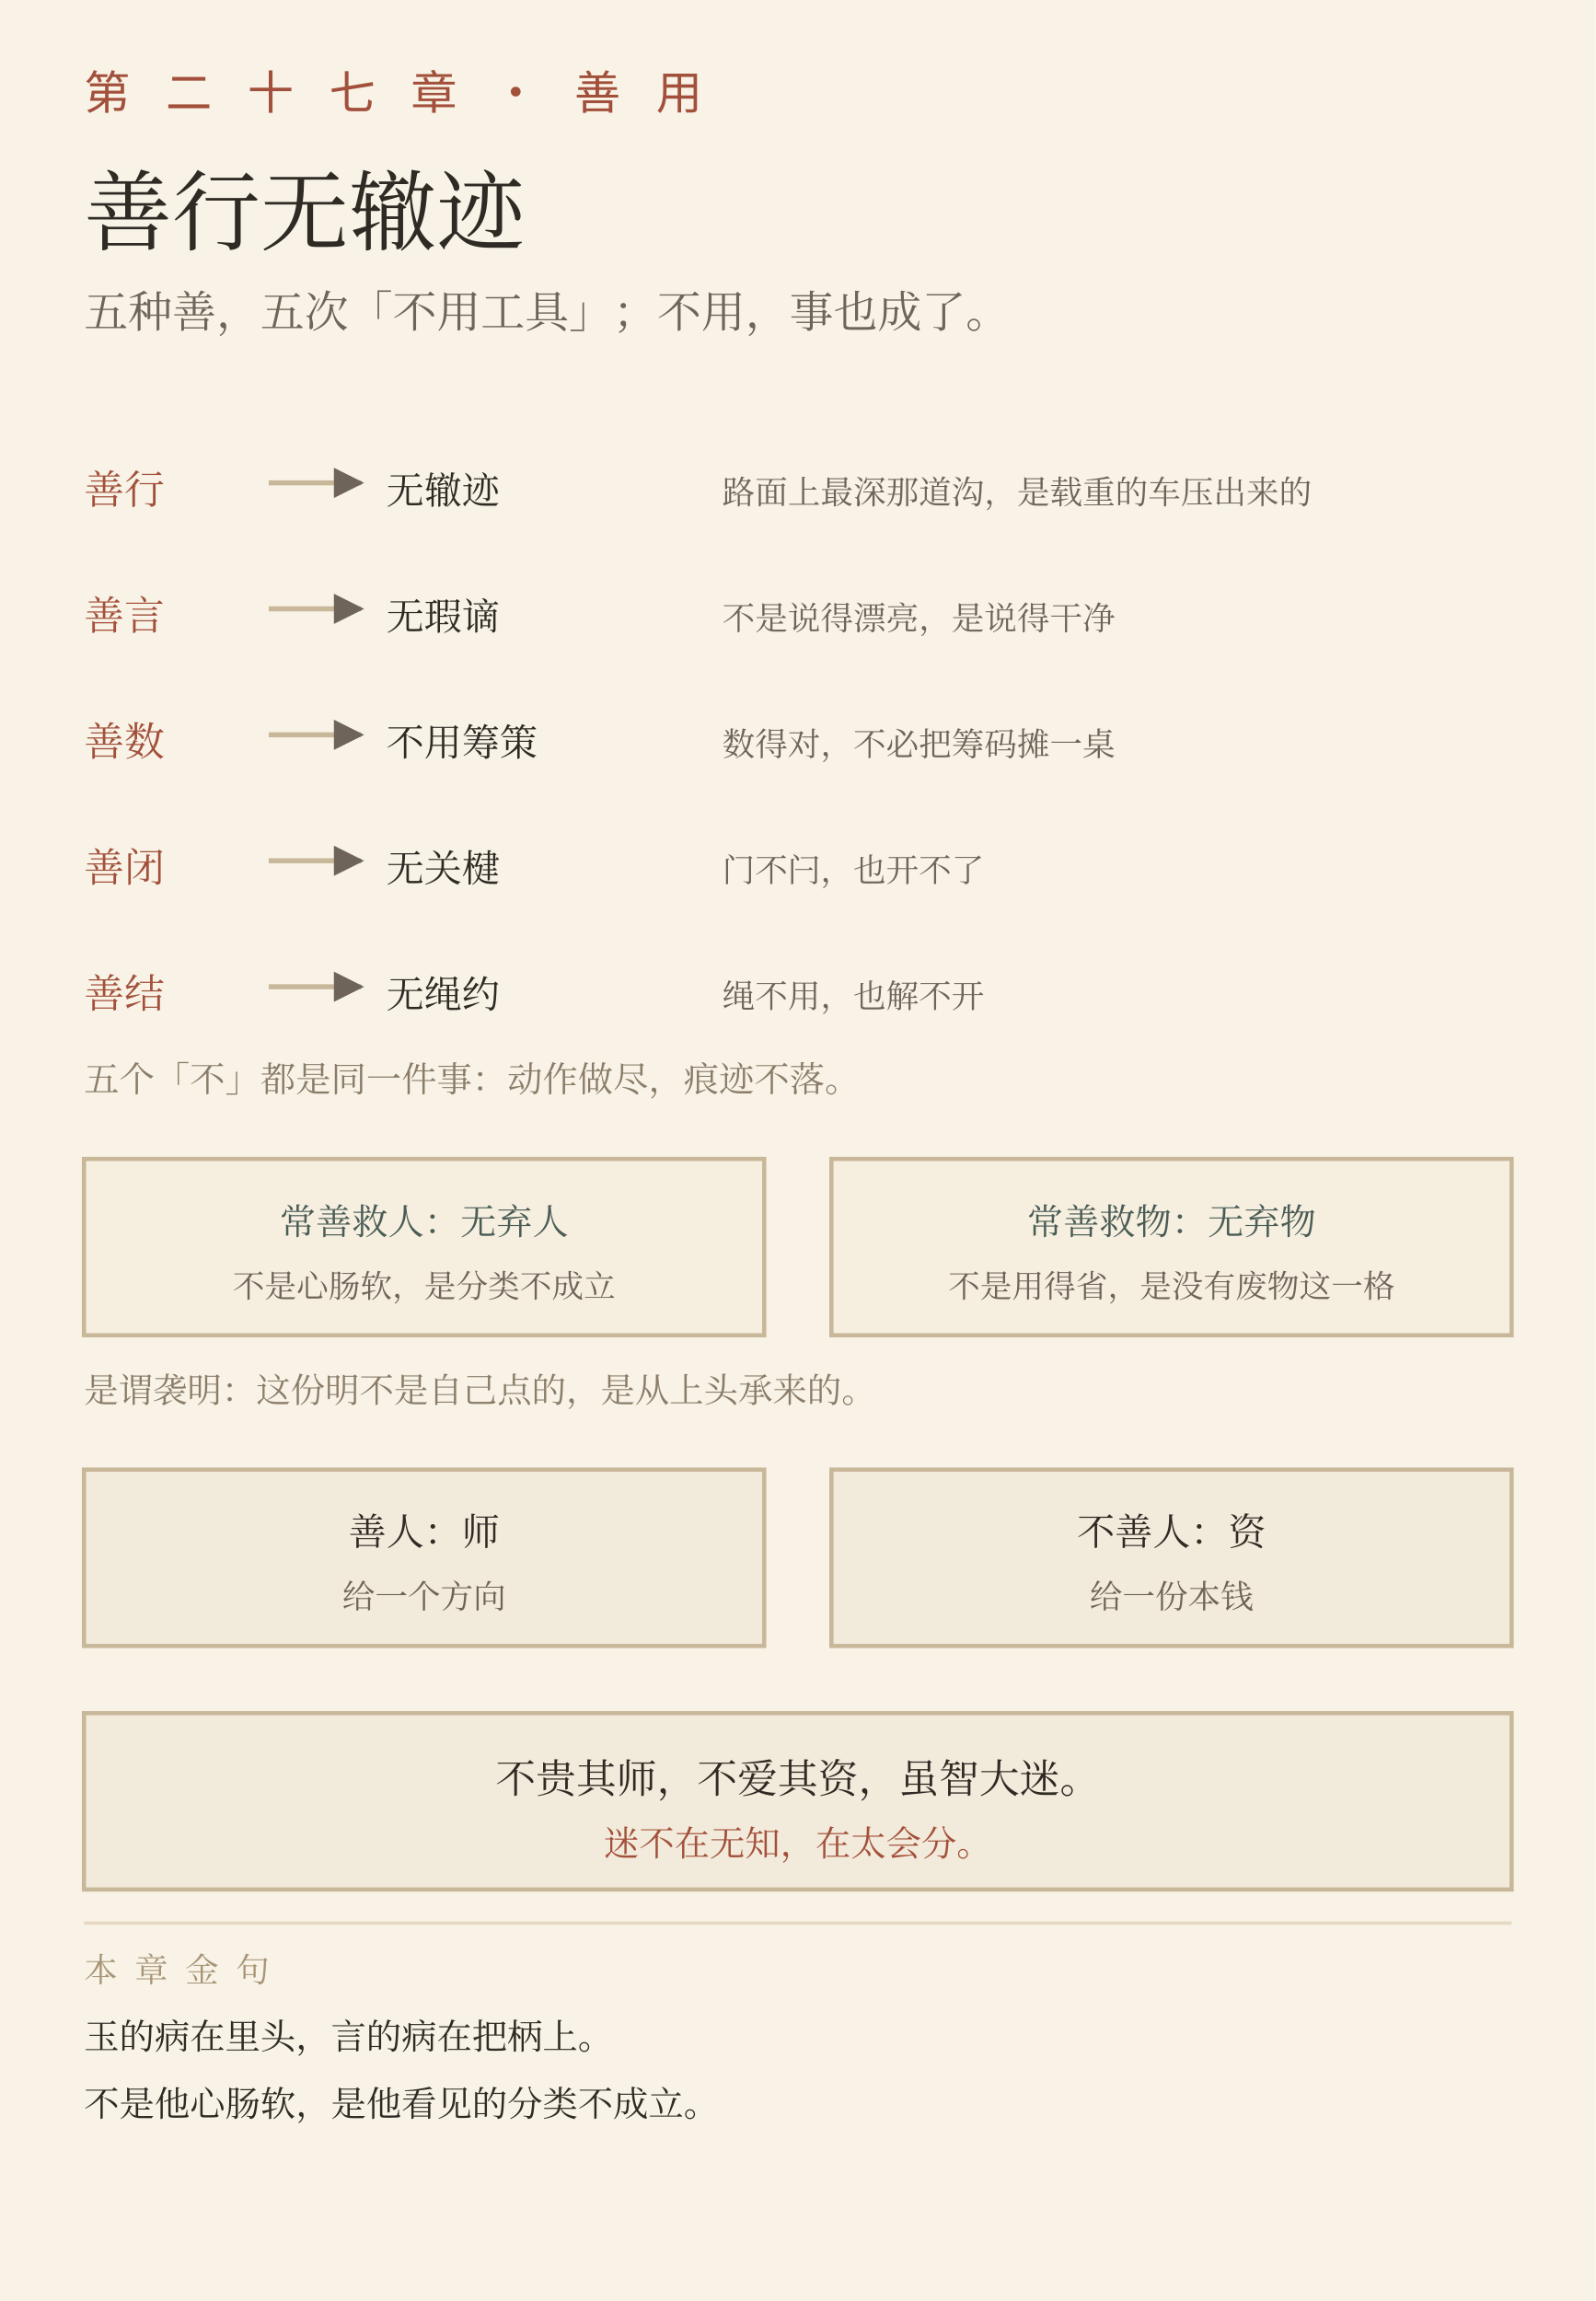
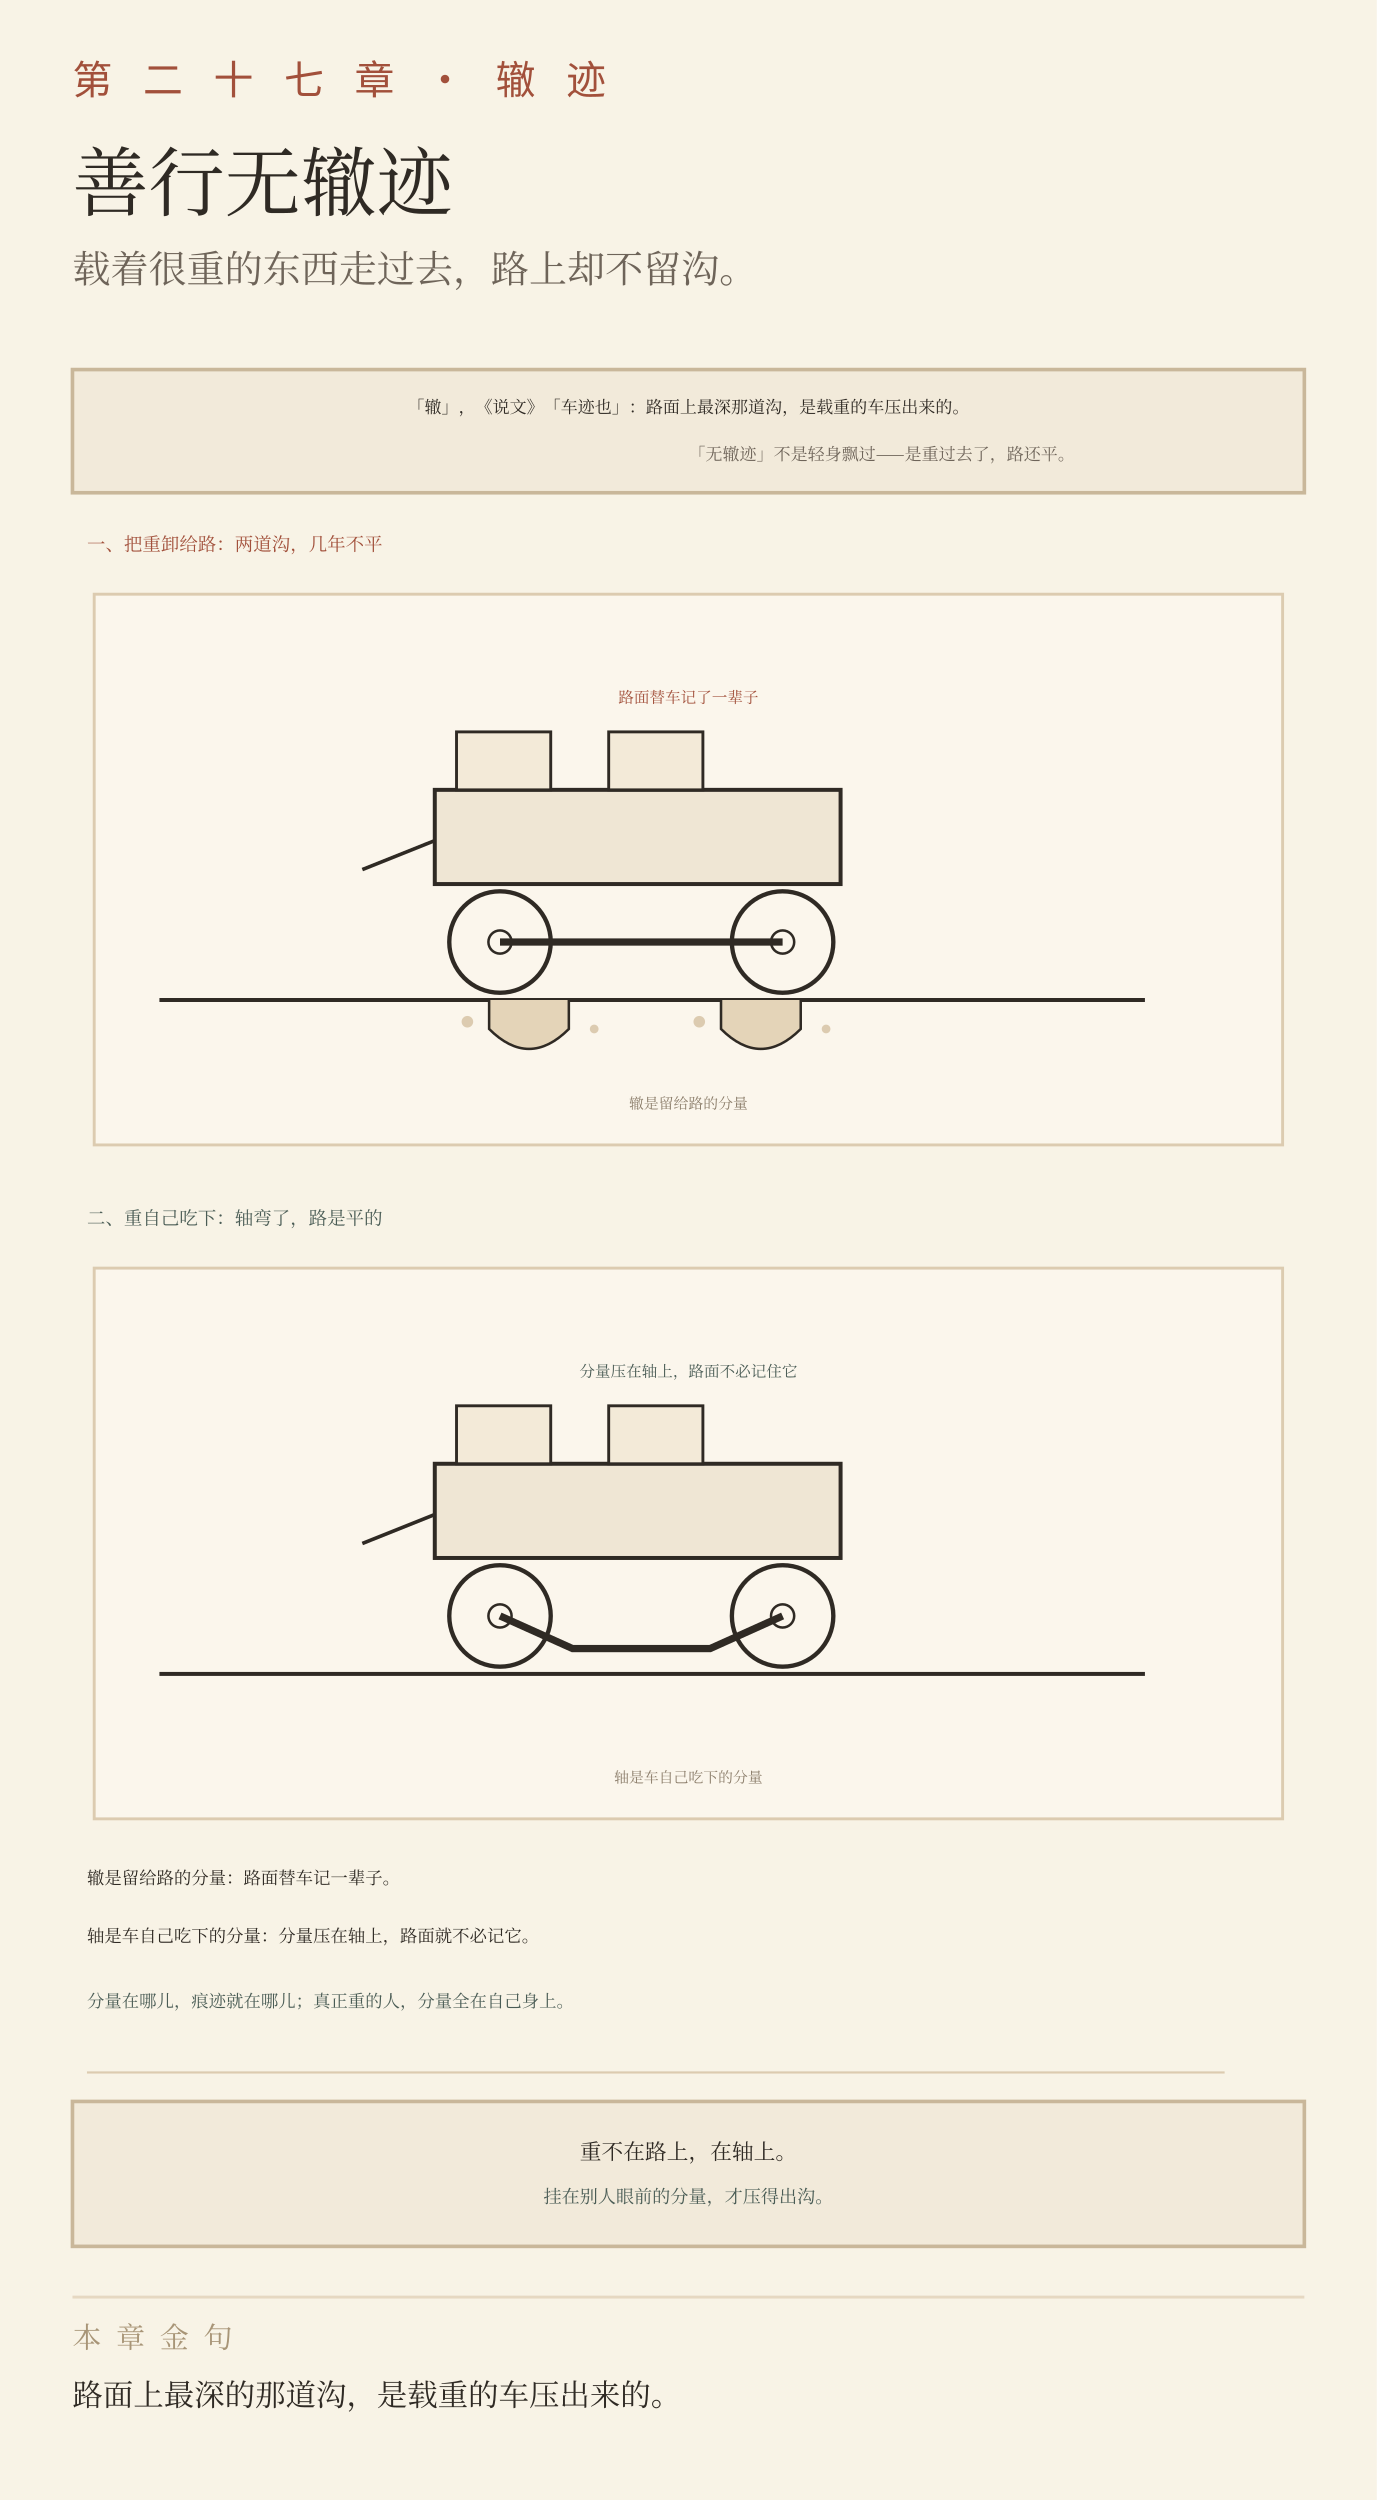
- <svg xmlns="http://www.w3.org/2000/svg" viewBox="0 0 380 548" role="img" aria-label="善不是做得多，是做完不留把柄" font-family="'Noto Serif CJK SC','Noto Serif SC','Songti SC',serif">
+ <svg xmlns="http://www.w3.org/2000/svg" viewBox="0 0 380 690" role="img" aria-label="载重而行，路还是平的" font-family="'Noto Serif CJK SC','Noto Serif SC','Songti SC',serif">
  <defs>
    <marker id="arr" viewBox="0 0 10 10" refX="9" refY="5" markerWidth="6" markerHeight="6" orient="auto">
      <path d="M0 0 L10 5 L0 10 z" fill="#6E6459" />
    </marker>
    <marker id="arr2" viewBox="0 0 10 10" refX="9" refY="5" markerWidth="6" markerHeight="6" orient="auto">
      <path d="M0 0 L10 5 L0 10 z" fill="#4A5C55" />
    </marker>
    <marker id="arrL" viewBox="0 0 10 10" refX="1" refY="5" markerWidth="6" markerHeight="6" orient="auto">
      <path d="M10 0 L0 5 L10 10 z" fill="#4A5C55" />
    </marker>
    <marker id="arrS" viewBox="0 0 10 10" refX="9" refY="5" markerWidth="6" markerHeight="6" orient="auto">
      <path d="M0 0 L10 5 L0 10 z" fill="#A2503B" />
    </marker>
  </defs>
-   <rect x="0" y="0" width="380" height="548" fill="#F8F3E6" />
-   <text x="20" y="26" font-size="11" fill="#A2503B" font-family="'Noto Sans CJK SC','Noto Sans SC',sans-serif" letter-spacing="3">第 二 十 七 章 · 善 用</text>
+   <rect x="0" y="0" width="380" height="690" fill="#F8F3E6" />
+   <text x="20" y="26" font-size="11" fill="#A2503B" font-family="'Noto Sans CJK SC','Noto Sans SC',sans-serif" letter-spacing="3">第 二 十 七 章 · 辙 迹</text>
  <text x="20" y="58" font-size="21" fill="#2F2A24">善行无辙迹</text>
-   <text x="20" y="78" font-size="10.5" fill="#6E6459">五种善，五次「不用工具」；不用，事也成了。</text>
-   <text x="20" y="120" font-size="9.6" fill="#A2503B">善行</text>
-   <line x1="64" y1="115" x2="86" y2="115" stroke="#C9B79A" stroke-width="1.2" marker-end="url(#arr)" />
-   <text x="92" y="120" font-size="9.0" fill="#2F2A24">无辙迹</text>
-   <text x="172" y="120" font-size="7.8" fill="#6E6459">路面上最深那道沟，是载重的车压出来的</text>
-   <text x="20" y="150" font-size="9.6" fill="#A2503B">善言</text>
-   <line x1="64" y1="145" x2="86" y2="145" stroke="#C9B79A" stroke-width="1.2" marker-end="url(#arr)" />
-   <text x="92" y="150" font-size="9.0" fill="#2F2A24">无瑕谪</text>
-   <text x="172" y="150" font-size="7.8" fill="#6E6459">不是说得漂亮，是说得干净</text>
-   <text x="20" y="180" font-size="9.6" fill="#A2503B">善数</text>
-   <line x1="64" y1="175" x2="86" y2="175" stroke="#C9B79A" stroke-width="1.2" marker-end="url(#arr)" />
-   <text x="92" y="180" font-size="9.0" fill="#2F2A24">不用筹策</text>
-   <text x="172" y="180" font-size="7.8" fill="#6E6459">数得对，不必把筹码摊一桌</text>
-   <text x="20" y="210" font-size="9.6" fill="#A2503B">善闭</text>
-   <line x1="64" y1="205" x2="86" y2="205" stroke="#C9B79A" stroke-width="1.2" marker-end="url(#arr)" />
-   <text x="92" y="210" font-size="9.0" fill="#2F2A24">无关楗</text>
-   <text x="172" y="210" font-size="7.8" fill="#6E6459">门不闩，也开不了</text>
-   <text x="20" y="240" font-size="9.6" fill="#A2503B">善结</text>
-   <line x1="64" y1="235" x2="86" y2="235" stroke="#C9B79A" stroke-width="1.2" marker-end="url(#arr)" />
-   <text x="92" y="240" font-size="9.0" fill="#2F2A24">无绳约</text>
-   <text x="172" y="240" font-size="7.8" fill="#6E6459">绳不用，也解不开</text>
-   <text x="20" y="260" font-size="8.4" fill="#8A7C69">五个「不」都是同一件事：动作做尽，痕迹不落。</text>
-   <rect x="20" y="276" width="162" height="42" fill="#F6EFE0" stroke="#C9B79A" stroke-width="1.0" />
-   <text x="101" y="294" font-size="8.6" fill="#4A5C55" text-anchor="middle">常善救人：无弃人</text>
-   <text x="101" y="309" font-size="7.6" fill="#6E6459" text-anchor="middle">不是心肠软，是分类不成立</text>
-   <rect x="198" y="276" width="162" height="42" fill="#F6EFE0" stroke="#C9B79A" stroke-width="1.0" />
-   <text x="279" y="294" font-size="8.6" fill="#4A5C55" text-anchor="middle">常善救物：无弃物</text>
-   <text x="279" y="309" font-size="7.6" fill="#6E6459" text-anchor="middle">不是用得省，是没有废物这一格</text>
-   <text x="20" y="334" font-size="8.2" fill="#8A7C69">是谓袭明：这份明不是自己点的，是从上头承来的。</text>
-   <rect x="20" y="350" width="162" height="42" fill="#F2EADA" stroke="#C9B79A" stroke-width="1.0" />
-   <text x="101" y="368" font-size="9" fill="#2F2A24" text-anchor="middle">善人：师</text>
-   <text x="101" y="383" font-size="7.8" fill="#6E6459" text-anchor="middle">给一个方向</text>
-   <rect x="198" y="350" width="162" height="42" fill="#F2EADA" stroke="#C9B79A" stroke-width="1.0" />
-   <text x="279" y="368" font-size="9" fill="#2F2A24" text-anchor="middle">不善人：资</text>
-   <text x="279" y="383" font-size="7.8" fill="#6E6459" text-anchor="middle">给一份本钱</text>
-   <rect x="20" y="408" width="340" height="42" fill="#F2EADA" stroke="#C9B79A" stroke-width="1.0" />
-   <text x="190" y="427" font-size="9.6" fill="#2F2A24" text-anchor="middle">不贵其师，不爱其资，虽智大迷。</text>
-   <text x="190" y="442" font-size="8.4" fill="#A2503B" text-anchor="middle">迷不在无知，在太会分。</text>
-   <line x1="20" y1="458" x2="360" y2="458" stroke="#E6D8C2" stroke-width="0.8" />
-   <text x="20" y="472" font-size="8.0" fill="#A89577" letter-spacing="1">本 章 金 句</text>
-   <text x="20" y="488" font-size="8.4" fill="#2F2A24">玉的病在里头，言的病在把柄上。</text>
-   <text x="20" y="504" font-size="8.4" fill="#2F2A24">不是他心肠软，是他看见的分类不成立。</text>
+   <text x="20" y="78" font-size="10.5" fill="#6E6459">载着很重的东西走过去，路上却不留沟。</text>
+   <rect x="20" y="102" width="340" height="34" fill="#F2EADA" stroke="#C9B79A" stroke-width="1.0" />
+   <text x="190" y="114" font-size="4.7" fill="#2F2A24" text-anchor="middle">「辙」，《说文》「车迹也」：路面上最深那道沟，是载重的车压出来的。</text>
+   <text x="190" y="127" font-size="4.7" fill="#6E6459">「无辙迹」不是轻身飘过——是重过去了，路还平。</text>
+   <text x="24" y="152" font-size="5.1" fill="#A2503B">一、把重卸给路：两道沟，几年不平</text>
+   <rect x="26" y="164" width="328" height="152" fill="#FBF6EC" stroke="#DCCBB0" stroke-width="0.8" />
+   <line x1="44" y1="276" x2="316" y2="276" stroke="#2F2A24" stroke-width="1.1" />
+   <rect x="120" y="218" width="112" height="26" fill="#EFE6D4" stroke="#2F2A24" stroke-width="1.1" />
+   <rect x="126" y="202" width="26" height="16" fill="#F3EAD8" stroke="#2F2A24" stroke-width="0.8" />
+   <rect x="168" y="202" width="26" height="16" fill="#F3EAD8" stroke="#2F2A24" stroke-width="0.8" />
+   <line x1="120" y1="232" x2="100" y2="240" stroke="#2F2A24" stroke-width="1.0" />
+   <line x1="138" y1="260" x2="216" y2="260" stroke="#2F2A24" stroke-width="2.0" />
+   <circle cx="138" cy="260" r="14" fill="none" stroke="#2F2A24" stroke-width="1.2" />
+   <circle cx="138" cy="260" r="3.2" fill="none" stroke="#2F2A24" stroke-width="0.7" />
+   <circle cx="216" cy="260" r="14" fill="none" stroke="#2F2A24" stroke-width="1.2" />
+   <circle cx="216" cy="260" r="3.2" fill="none" stroke="#2F2A24" stroke-width="0.7" />
+   <path d="M135,276 L135,284 Q146,295 157,284 L157,276" fill="#E4D4B8" stroke="#2F2A24" stroke-width="0.7" />
+   <circle cx="129" cy="282" r="1.6" fill="#DCCBB0" stroke="none" />
+   <circle cx="164" cy="284" r="1.2" fill="#DCCBB0" stroke="none" />
+   <path d="M199,276 L199,284 Q210,295 221,284 L221,276" fill="#E4D4B8" stroke="#2F2A24" stroke-width="0.7" />
+   <circle cx="193" cy="282" r="1.6" fill="#DCCBB0" stroke="none" />
+   <circle cx="228" cy="284" r="1.2" fill="#DCCBB0" stroke="none" />
+   <text x="190" y="194" font-size="4.3" fill="#A2503B" text-anchor="middle">路面替车记了一辈子</text>
+   <text x="190" y="306" font-size="4.1" fill="#8A7C69" text-anchor="middle">辙是留给路的分量</text>
+   <text x="24" y="338" font-size="5.1" fill="#4A5C55">二、重自己吃下：轴弯了，路是平的</text>
+   <rect x="26" y="350" width="328" height="152" fill="#FBF6EC" stroke="#DCCBB0" stroke-width="0.8" />
+   <line x1="44" y1="462" x2="316" y2="462" stroke="#2F2A24" stroke-width="1.1" />
+   <rect x="120" y="404" width="112" height="26" fill="#EFE6D4" stroke="#2F2A24" stroke-width="1.1" />
+   <rect x="126" y="388" width="26" height="16" fill="#F3EAD8" stroke="#2F2A24" stroke-width="0.8" />
+   <rect x="168" y="388" width="26" height="16" fill="#F3EAD8" stroke="#2F2A24" stroke-width="0.8" />
+   <line x1="120" y1="418" x2="100" y2="426" stroke="#2F2A24" stroke-width="1.0" />
+   <path d="M138,446 L158,455 L196,455 L216,446" fill="none" stroke="#2F2A24" stroke-width="2.0" />
+   <circle cx="138" cy="446" r="14" fill="none" stroke="#2F2A24" stroke-width="1.2" />
+   <circle cx="138" cy="446" r="3.2" fill="none" stroke="#2F2A24" stroke-width="0.7" />
+   <circle cx="216" cy="446" r="14" fill="none" stroke="#2F2A24" stroke-width="1.2" />
+   <circle cx="216" cy="446" r="3.2" fill="none" stroke="#2F2A24" stroke-width="0.7" />
+   <text x="190" y="380" font-size="4.3" fill="#4A5C55" text-anchor="middle">分量压在轴上，路面不必记住它</text>
+   <text x="190" y="492" font-size="4.1" fill="#8A7C69" text-anchor="middle">轴是车自己吃下的分量</text>
+   <text x="24" y="520" font-size="4.8" fill="#2F2A24">辙是留给路的分量：路面替车记一辈子。</text>
+   <text x="24" y="536" font-size="4.8" fill="#2F2A24">轴是车自己吃下的分量：分量压在轴上，路面就不必记它。</text>
+   <text x="24" y="554" font-size="4.8" fill="#4A5C55">分量在哪儿，痕迹就在哪儿；真正重的人，分量全在自己身上。</text>
+   <line x1="24" y1="572" x2="338" y2="572" stroke="#DCCBB0" stroke-width="0.6" />
+   <rect x="20" y="580" width="340" height="40" fill="#F2EADA" stroke="#C9B79A" stroke-width="1.0" />
+   <text x="190" y="596" font-size="6.0" fill="#2F2A24" text-anchor="middle">重不在路上，在轴上。</text>
+   <text x="190" y="608" font-size="5.0" fill="#4A5C55" text-anchor="middle">挂在别人眼前的分量，才压得出沟。</text>
+   <line x1="20" y1="634" x2="360" y2="634" stroke="#E6D8C2" stroke-width="0.8" />
+   <text x="20" y="648" font-size="8.0" fill="#A89577" letter-spacing="1">本 章 金 句</text>
+   <text x="20" y="664" font-size="8.4" fill="#2F2A24">路面上最深的那道沟，是载重的车压出来的。</text>
</svg>
